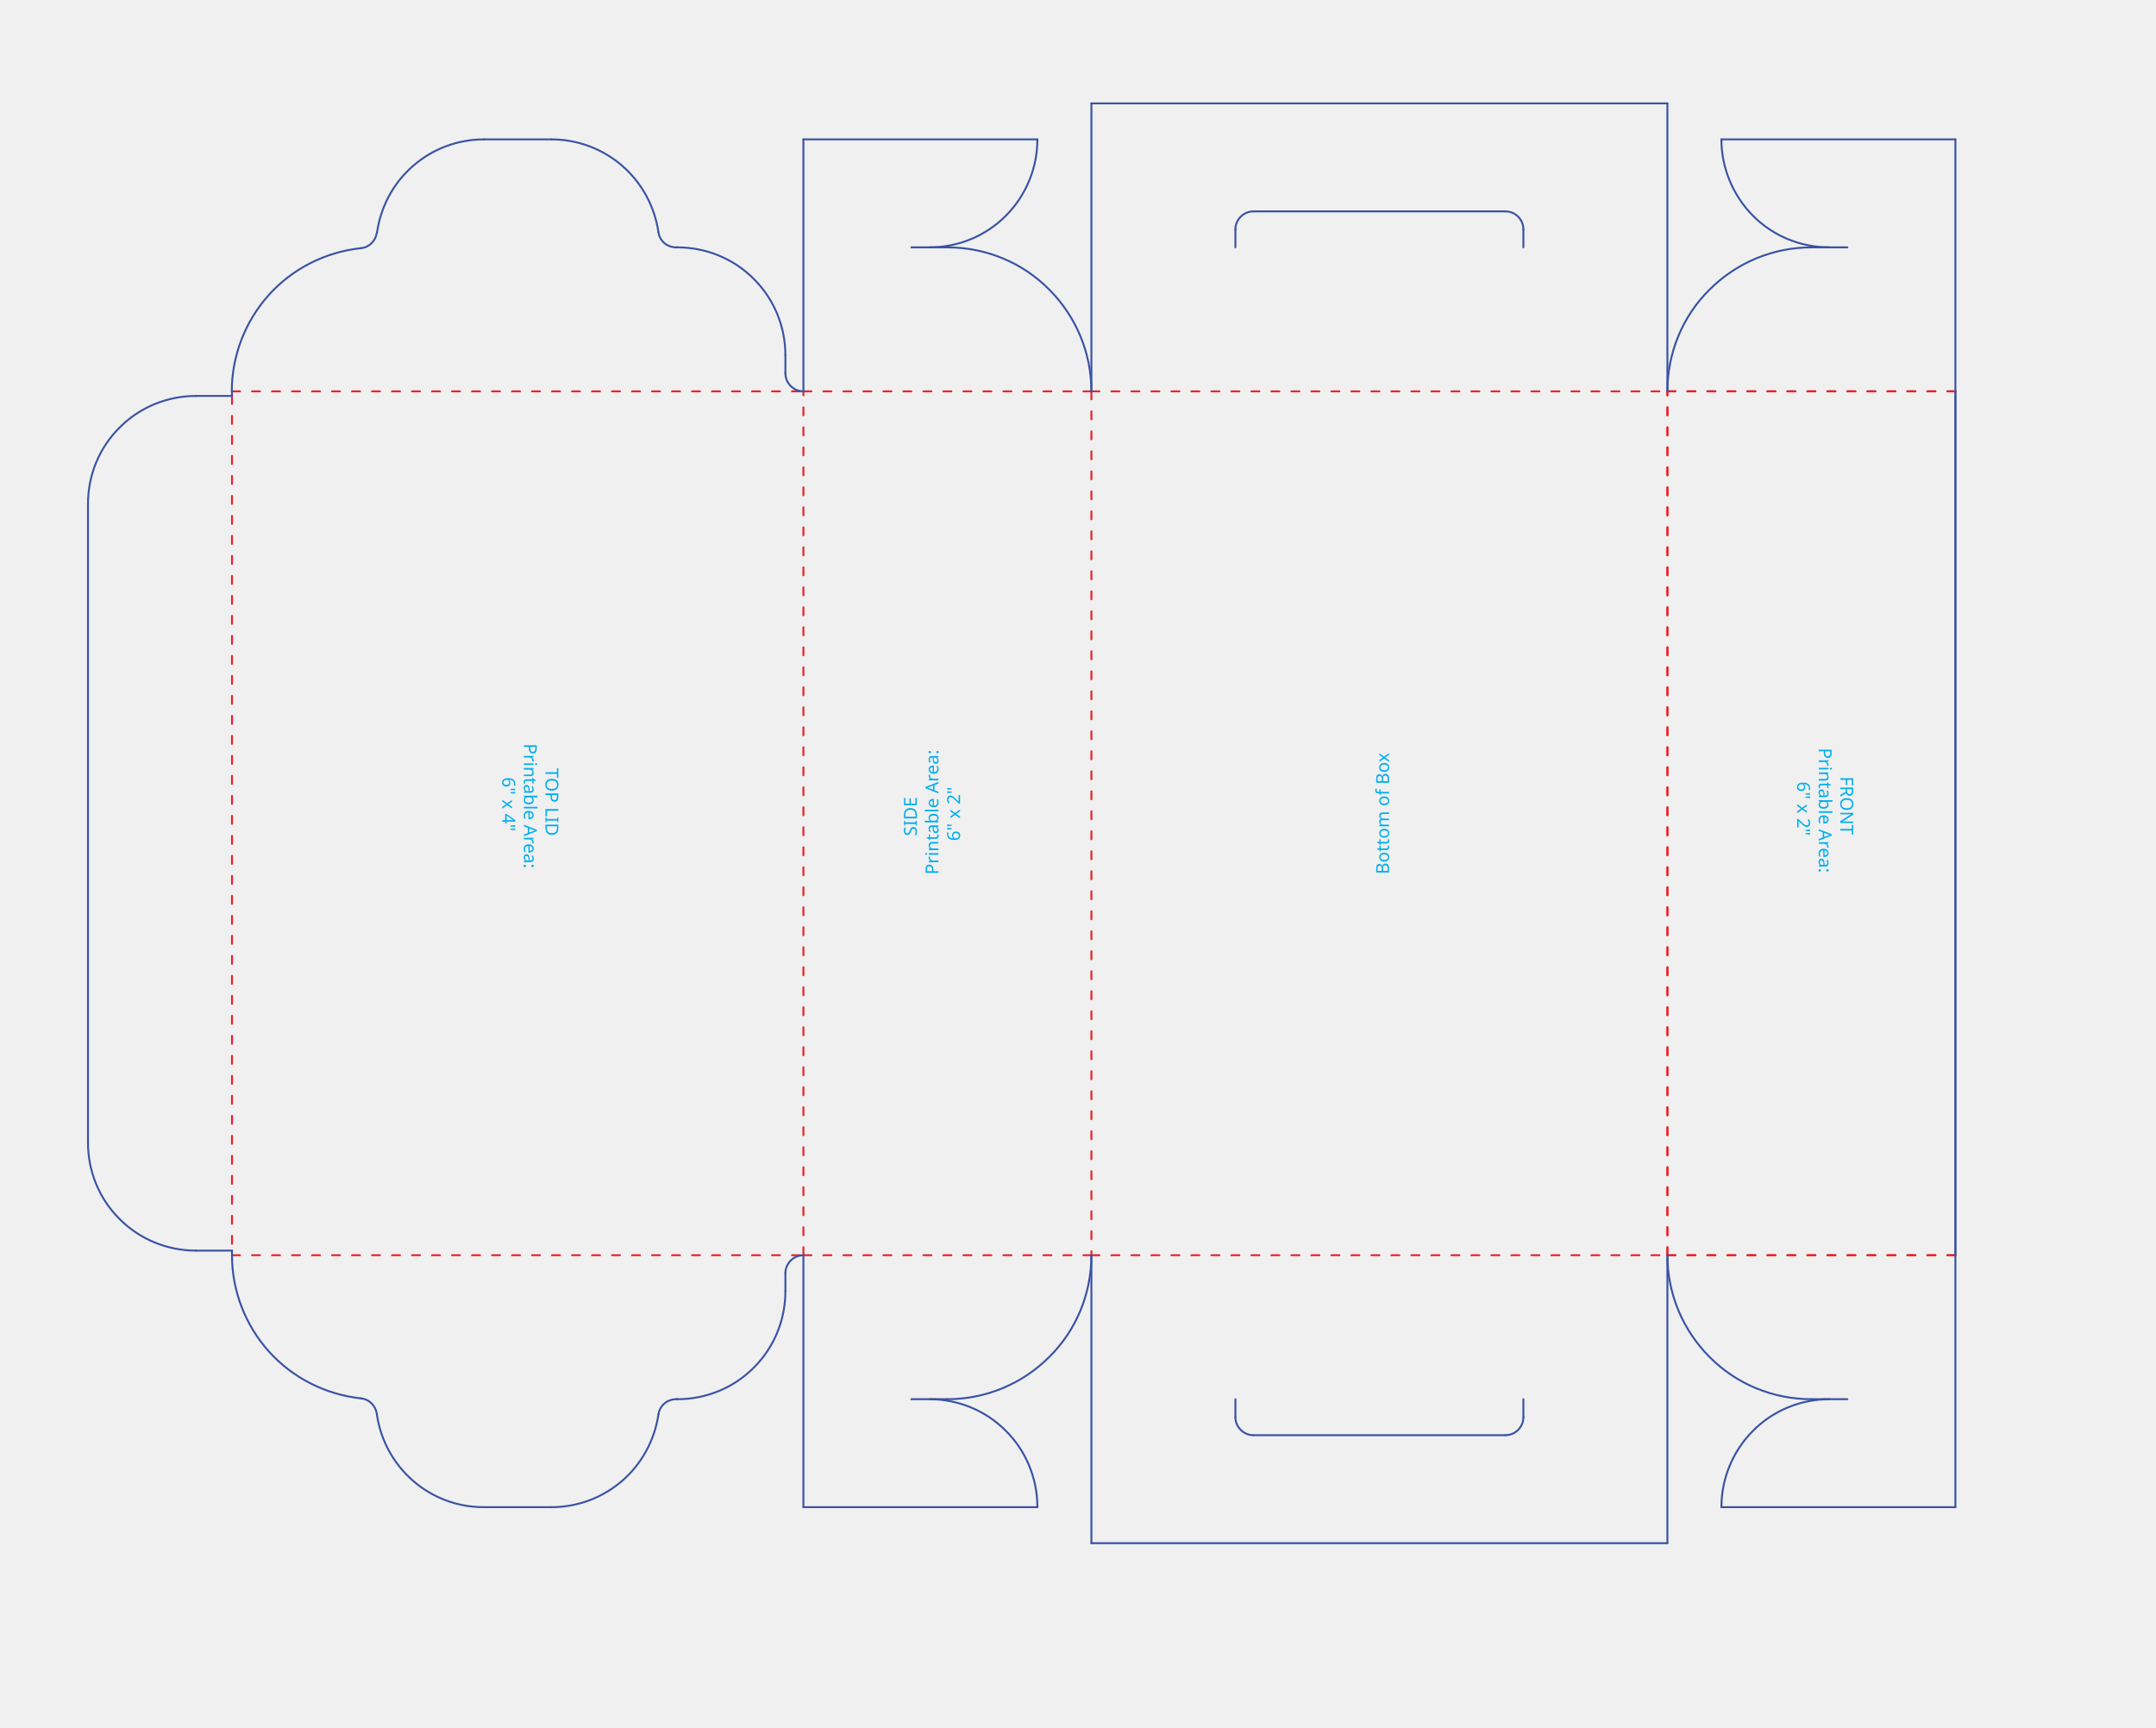
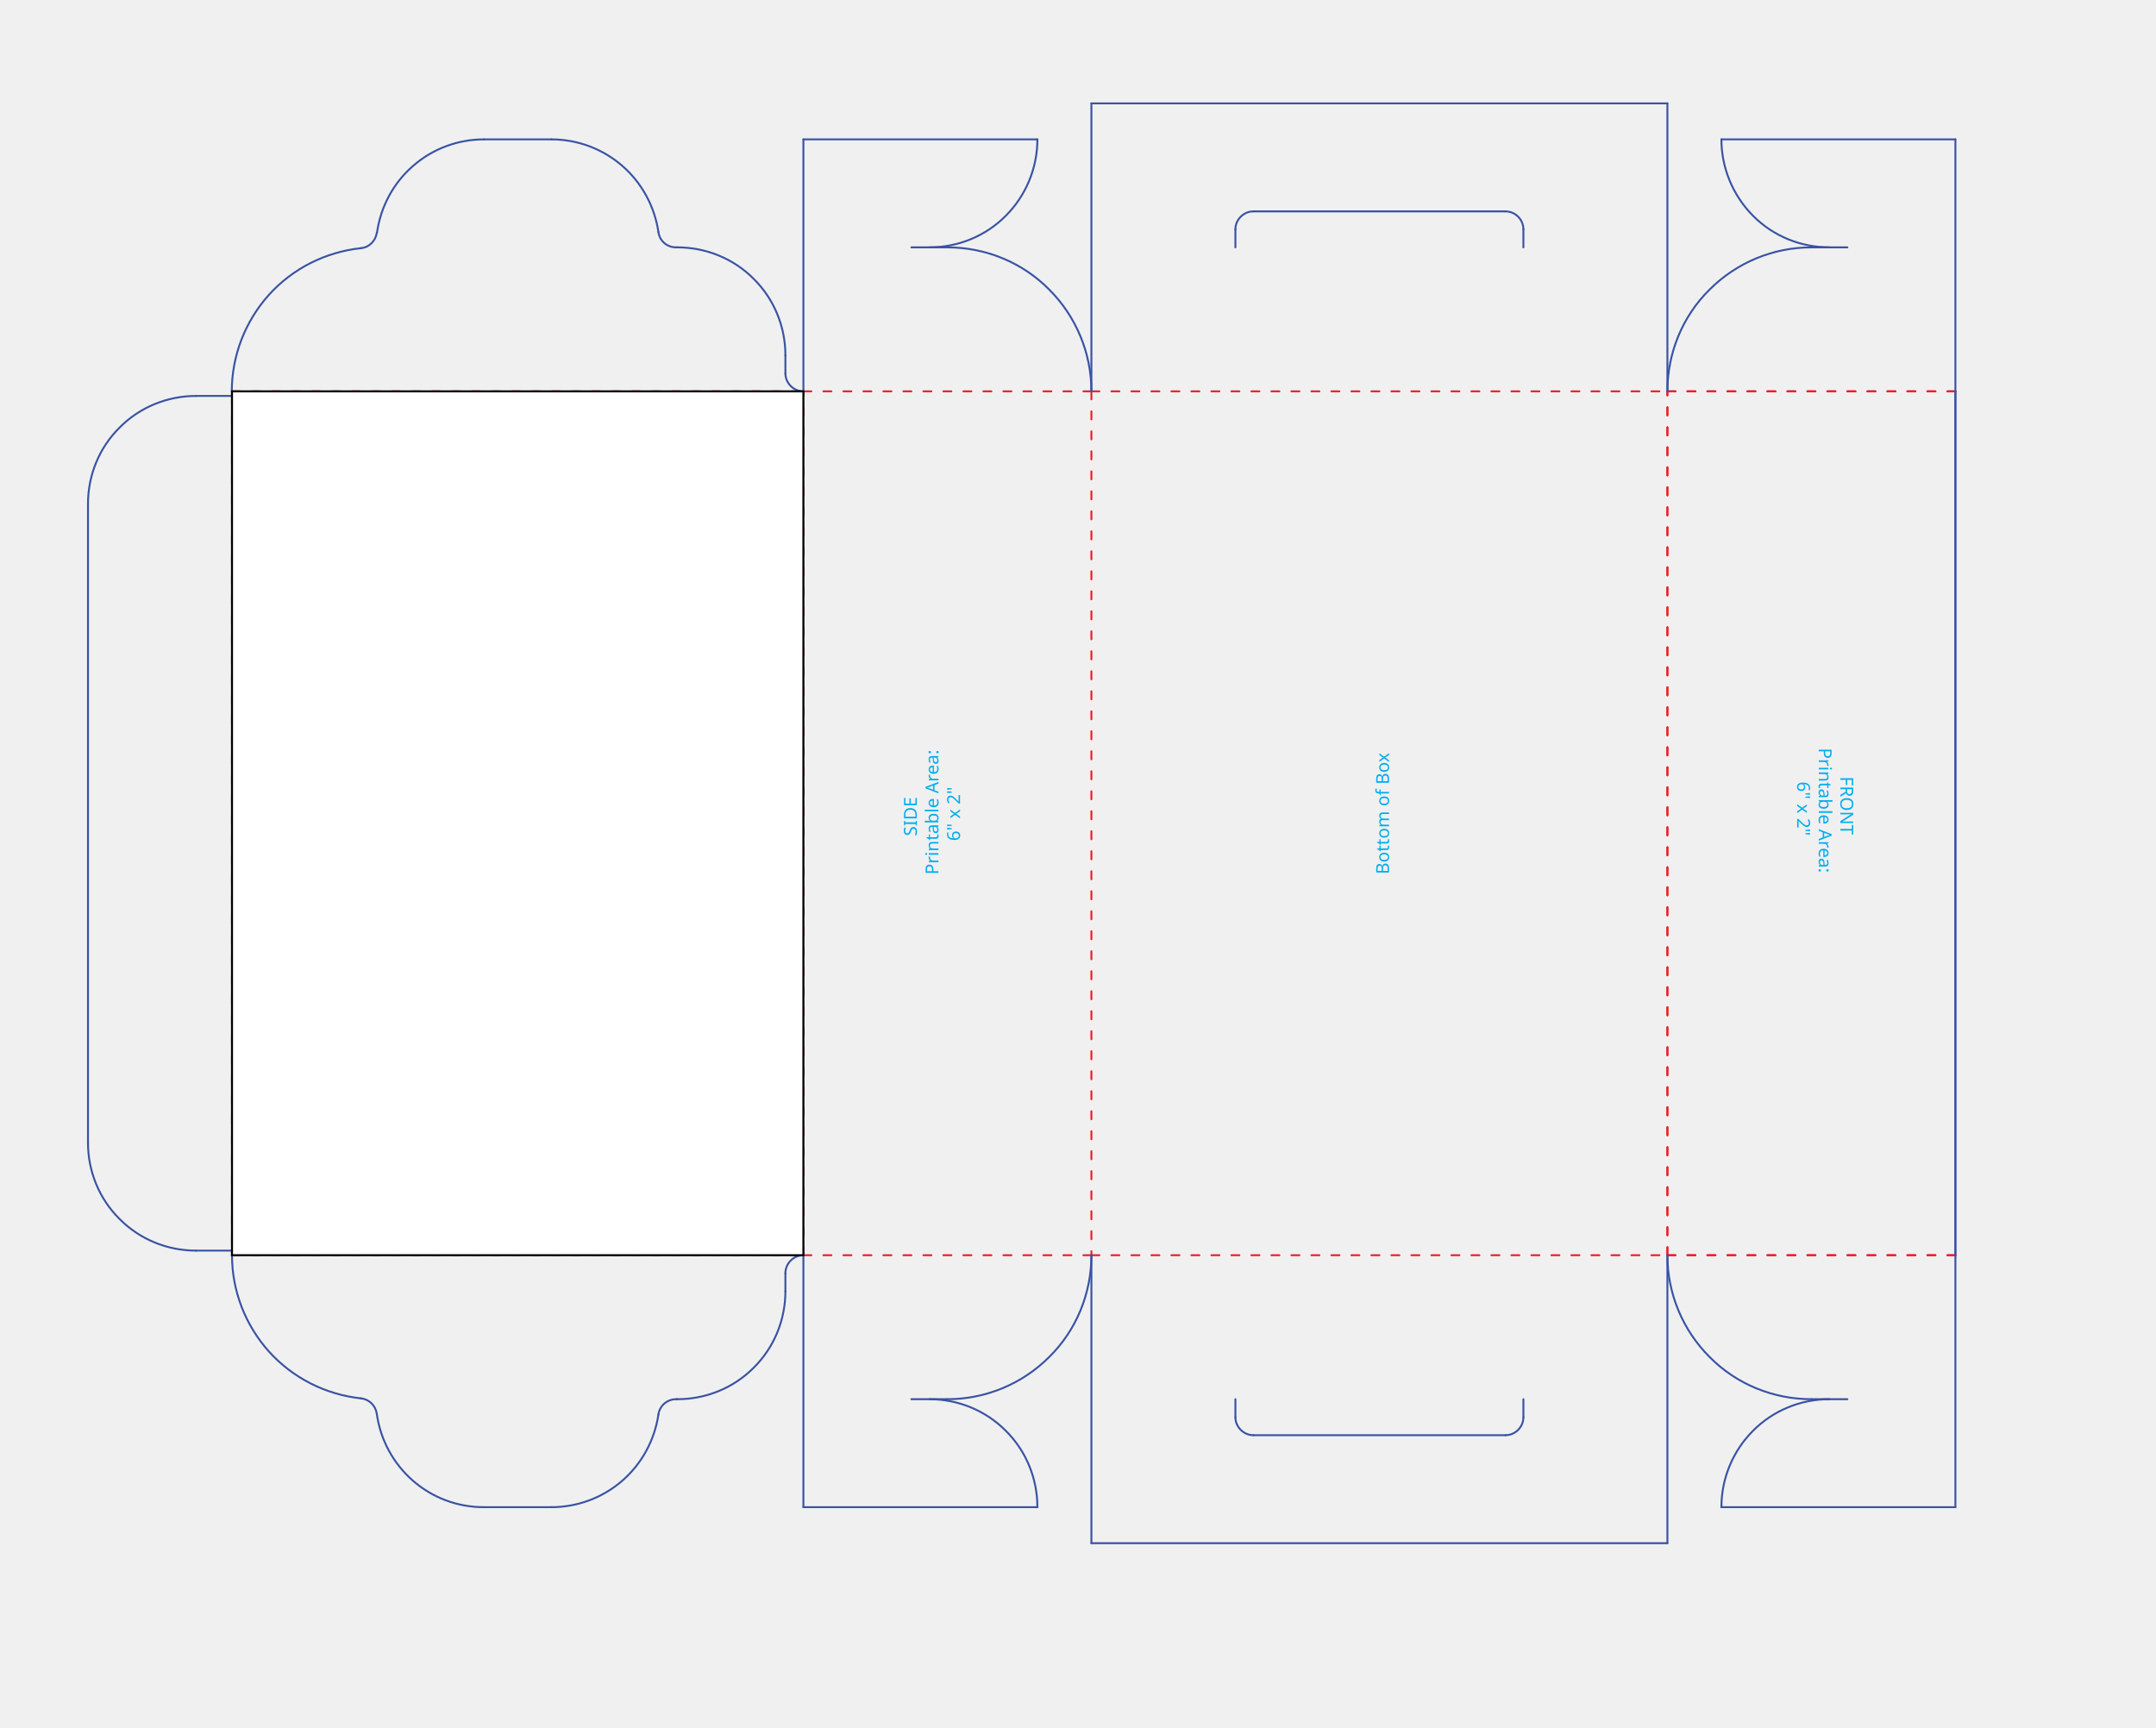
<svg xmlns="http://www.w3.org/2000/svg" version="1.1" id="Layer_1" x="0px" y="0px" viewBox="0 0 1078 864" style="enable-background:new 0 0 1078 864;" xml:space="preserve">
  <style type="text/css">
	.st0{fill:none;stroke:#3953A4;stroke-width:0.96;stroke-linecap:round;stroke-linejoin:round;stroke-miterlimit:10;}
	
		.st1{fill:none;stroke:#ED1F24;stroke-width:0.96;stroke-linecap:round;stroke-linejoin:round;stroke-miterlimit:10;stroke-dasharray:4,6;}
	.st2{fill:#00AEEF;}
	.st3{font-family:'ArialMT';}
	.st4{font-size:9px;}
+ 	.st5{fill:#FFFFFF;stroke:#000000;stroke-miterlimit:10;}
</style>
  <g id="Non-Print_Area">
</g>
  <g id="Die_Lines">
</g>
  <g id="Legend">
</g>
  <g id="Bleed">
    <line class="st0" x1="116" y1="627.7" x2="116" y2="625.4" />
    <line class="st0" x1="116" y1="195.7" x2="116" y2="198" />
    <line class="st1" x1="116" y1="198" x2="116" y2="625.4" />
    <line class="st1" x1="116" y1="627.7" x2="401.7" y2="627.7" />
    <line class="st1" x1="401.7" y1="627.7" x2="401.7" y2="195.7" />
    <line class="st1" x1="116" y1="195.7" x2="401.7" y2="195.7" />
    <line class="st1" x1="401.7" y1="195.7" x2="545.7" y2="195.7" />
    <line class="st1" x1="545.7" y1="195.7" x2="545.7" y2="627.7" />
    <line class="st1" x1="401.7" y1="627.7" x2="545.7" y2="627.7" />
    <line class="st1" x1="545.7" y1="627.7" x2="833.7" y2="627.7" />
    <line class="st1" x1="545.7" y1="195.7" x2="833.7" y2="195.7" />
    <g id="frontLeft">
      <line class="st0" x1="977.7" y1="195.7" x2="977.7" y2="69.7" />
      <line class="st0" x1="977.7" y1="69.7" x2="860.7" y2="69.7" />
      <path class="st0" d="M860.7,69.7c0,14.3,5.8,28.1,15.8,38.2c10.1,10.2,23.9,15.8,38.2,15.8" />
      <line class="st0" x1="923.7" y1="123.7" x2="905.7" y2="123.7" />
      <path class="st0" d="M905.7,123.7c-19.1,0-37.4,7.6-50.9,21.1c-13.6,13.4-21.1,31.8-21.1,50.9" />
    </g>
    <g id="front">
      <line class="st1" x1="833.7" y1="627.7" x2="833.7" y2="195.7" />
      <line class="st1" x1="833.7" y1="195.7" x2="977.7" y2="195.7" />
      <line class="st0" x1="977.7" y1="195.7" x2="977.7" y2="627.7" />
      <line class="st1" x1="977.7" y1="627.7" x2="833.7" y2="627.7" />
    </g>
    <g id="front2">
      <line class="st1" x1="833.7" y1="627.7" x2="833.7" y2="195.7" />
      <line class="st1" x1="833.7" y1="195.7" x2="977.7" y2="195.7" />
      <line class="st0" x1="977.7" y1="195.7" x2="977.7" y2="627.7" />
      <line class="st1" x1="977.7" y1="627.7" x2="833.7" y2="627.7" />
    </g>
    <g id="asdfasdfadsfasdfasdfadfa">
	</g>
    <g id="asfasdfadsfasdfasdfasdfa">
	</g>
    <g id="asdfasdfadsfasdfasdasdfa">
	</g>
    <g id="asdfasdfasfasdfasdfasdfa">
	</g>
    <g id="asdfasdfadsfasdfasdfasda">
	</g>
    <g id="sdfasdfadsfasdfasdfasdfa">
	</g>
    <g id="bottomLeft">
      <line class="st0" x1="761.7" y1="123.7" x2="761.7" y2="114.7" />
      <path class="st0" d="M761.7,114.7c0-4.9-4-9-9-9" />
      <line class="st0" x1="752.7" y1="105.7" x2="626.7" y2="105.7" />
      <path class="st0" d="M626.7,105.7c-4.9,0-9,4.1-9,9" />
      <line class="st0" x1="617.7" y1="114.7" x2="617.7" y2="123.7" />
      <line class="st0" x1="833.7" y1="195.7" x2="833.7" y2="51.7" />
      <line class="st0" x1="833.7" y1="51.7" x2="545.7" y2="51.7" />
      <line class="st0" x1="545.7" y1="51.7" x2="545.7" y2="195.7" />
    </g>
    <g id="backLeft">
      <path class="st0" d="M545.7,195.7c0-19.1-7.6-37.4-21.1-50.9c-13.4-13.6-31.8-21.1-50.9-21.1" />
      <line class="st0" x1="473.7" y1="123.7" x2="455.7" y2="123.7" />
      <path class="st0" d="M464.7,123.7c14.3,0,28.1-5.6,38.2-15.8C513,97.8,518.7,84,518.7,69.7" />
      <line class="st0" x1="518.7" y1="69.7" x2="401.7" y2="69.7" />
      <line class="st0" x1="401.7" y1="69.7" x2="401.7" y2="195.7" />
    </g>
    <g id="topLeft">
      <path class="st0" d="M392.7,177.7c0-14.3-5.6-28.1-15.8-38.2c-10.1-10.2-23.9-15.8-38.2-15.8" />
      <line class="st0" x1="338.7" y1="123.7" x2="338.1" y2="123.7" />
      <path class="st0" d="M338.1,123.7c-4.6,0-8.3-3.2-8.9-7.7" />
      <path class="st0" d="M329.2,116c-1.9-12.8-8.3-24.6-18.1-33.1s-22.4-13.2-35.4-13.2" />
      <path class="st0" d="M242,69.7c-13.1,0-25.7,4.7-35.5,13.3c-9.8,8.5-16.2,20.4-18,33.4" />
      <path class="st0" d="M188.4,116.4c-0.6,4.1-3.8,7.3-7.9,7.7" />
      <path class="st0" d="M180.5,124.1c-17.8,1.9-34.2,10.2-46.1,23.4c-11.9,13.3-18.5,30.5-18.5,48.2" />
      <path class="st0" d="M401.7,195.7c-4.9,0-9-4.1-9-9" />
      <line class="st0" x1="392.7" y1="186.7" x2="392.7" y2="177.7" />
      <line class="st0" x1="275.7" y1="69.7" x2="242" y2="69.7" />
    </g>
    <g id="topFront">
      <line class="st0" x1="44" y1="571.4" x2="44" y2="252" />
      <g>
        <line class="st0" x1="116" y1="625.4" x2="98" y2="625.4" />
        <path class="st0" d="M98,625.4c-14.3,0-28.1-5.6-38.2-15.8C49.6,599.5,44,585.8,44,571.4" />
        <path class="st0" d="M44,252c0-14.4,5.6-28.1,15.8-38.2C69.9,203.6,83.7,198,98,198" />
        <line class="st0" x1="98" y1="198" x2="116" y2="198" />
      </g>
    </g>
    <g id="topRight">
      <path class="st0" d="M116,627.7c0,17.8,6.6,34.9,18.5,48.2c11.9,13.2,28.3,21.5,46.1,23.4" />
      <path class="st0" d="M180.5,699.3c4.1,0.4,7.3,3.6,7.9,7.7" />
      <path class="st0" d="M188.4,707c1.8,13,8.2,24.8,18,33.4c9.8,8.6,22.4,13.3,35.5,13.3" />
      <line class="st0" x1="242" y1="753.7" x2="275.7" y2="753.7" />
      <path class="st0" d="M275.7,753.7c13,0,25.6-4.7,35.4-13.2s16.2-20.3,18.1-33.1" />
      <path class="st0" d="M329.2,707.4c0.6-4.4,4.3-7.7,8.9-7.7" />
      <line class="st0" x1="338.1" y1="699.7" x2="338.7" y2="699.7" />
      <path class="st0" d="M338.7,699.7c14.3,0,28.1-5.6,38.2-15.8c10.2-10.1,15.8-23.9,15.8-38.2" />
      <line class="st0" x1="392.7" y1="645.7" x2="392.7" y2="636.7" />
      <path class="st0" d="M392.7,636.7c0-4.9,4.1-9,9-9" />
    </g>
    <g id="backRight">
      <line class="st0" x1="401.7" y1="627.7" x2="401.7" y2="753.7" />
      <line class="st0" x1="401.7" y1="753.7" x2="518.7" y2="753.7" />
      <path class="st0" d="M518.7,753.7c0-14.3-5.6-28.1-15.8-38.2c-10.1-10.2-23.9-15.8-38.2-15.8" />
      <line class="st0" x1="455.7" y1="699.7" x2="473.7" y2="699.7" />
      <path class="st0" d="M473.7,699.7c19.1,0,37.4-7.6,50.9-21.1c13.6-13.4,21.1-31.8,21.1-50.9" />
    </g>
    <g id="bottomRight">
      <line class="st0" x1="545.7" y1="627.7" x2="545.7" y2="771.7" />
      <line class="st0" x1="545.7" y1="771.7" x2="833.7" y2="771.7" />
      <line class="st0" x1="833.7" y1="771.7" x2="833.7" y2="627.7" />
      <line class="st0" x1="617.7" y1="699.7" x2="617.7" y2="708.7" />
      <path class="st0" d="M617.7,708.7c0,4.9,4.1,9,9,9" />
      <line class="st0" x1="626.7" y1="717.7" x2="752.7" y2="717.7" />
      <path class="st0" d="M752.7,717.7c5,0,9-4.1,9-9" />
      <line class="st0" x1="761.7" y1="708.7" x2="761.7" y2="699.7" />
    </g>
    <g id="frontRight">
      <path class="st0" d="M833.7,627.7c0,19.1,7.6,37.4,21.1,50.9c13.4,13.6,31.8,21.1,50.9,21.1" />
      <line class="st0" x1="905.7" y1="699.7" x2="923.7" y2="699.7" />
      <path class="st0" d="M914.7,699.7c-14.3,0-28.1,5.6-38.2,15.8c-10.1,10.1-15.8,23.9-15.8,38.2" />
      <line class="st0" x1="860.7" y1="753.7" x2="977.7" y2="753.7" />
      <line class="st0" x1="977.7" y1="753.7" x2="977.7" y2="627.7" />
    </g>
    <g id="text">
      <text transform="matrix(0 -1 1 0 458.4194 418.098)" class="st2 st3 st4">SIDE</text>
      <text transform="matrix(0 -1 1 0 469.2194 437.3578)" class="st2 st3 st4">Printable Area:</text>
      <text transform="matrix(0 -1 1 0 480.0194 420.5482)" class="st2 st3 st4">6" x 2"</text>
      <text transform="matrix(0 1 -1 0 272.7422 384.076)" class="st2 st3 st4">TOP LID</text>
      <text transform="matrix(0 1 -1 0 261.9414 371.816)" class="st2 st3 st4">Printable Area:</text>
      <text transform="matrix(0 1 -1 0 251.1426 388.626)" class="st2 st3 st4">6" x 4"</text>
      <text transform="matrix(0 1 -1 0 920.1836 388.2976)" class="st2 st3 st4">FRONT</text>
      <text transform="matrix(0 1 -1 0 909.3828 374.0276)" class="st2 st3 st4">Printable Area:</text>
      <text transform="matrix(0 1 -1 0 898.584 390.8476)" class="st2 st3 st4">6" x 2"</text>
      <text transform="matrix(0 -1 1 0 694.521 437.2045)" class="st2 st3 st4">Bottom of Box</text>
    </g>
  </g>
  <g id="Your_Art_Layer">
</g>
+   <rect id="top" x="116" y="195.7" class="st5" width="285.7" height="432" />
</svg>
